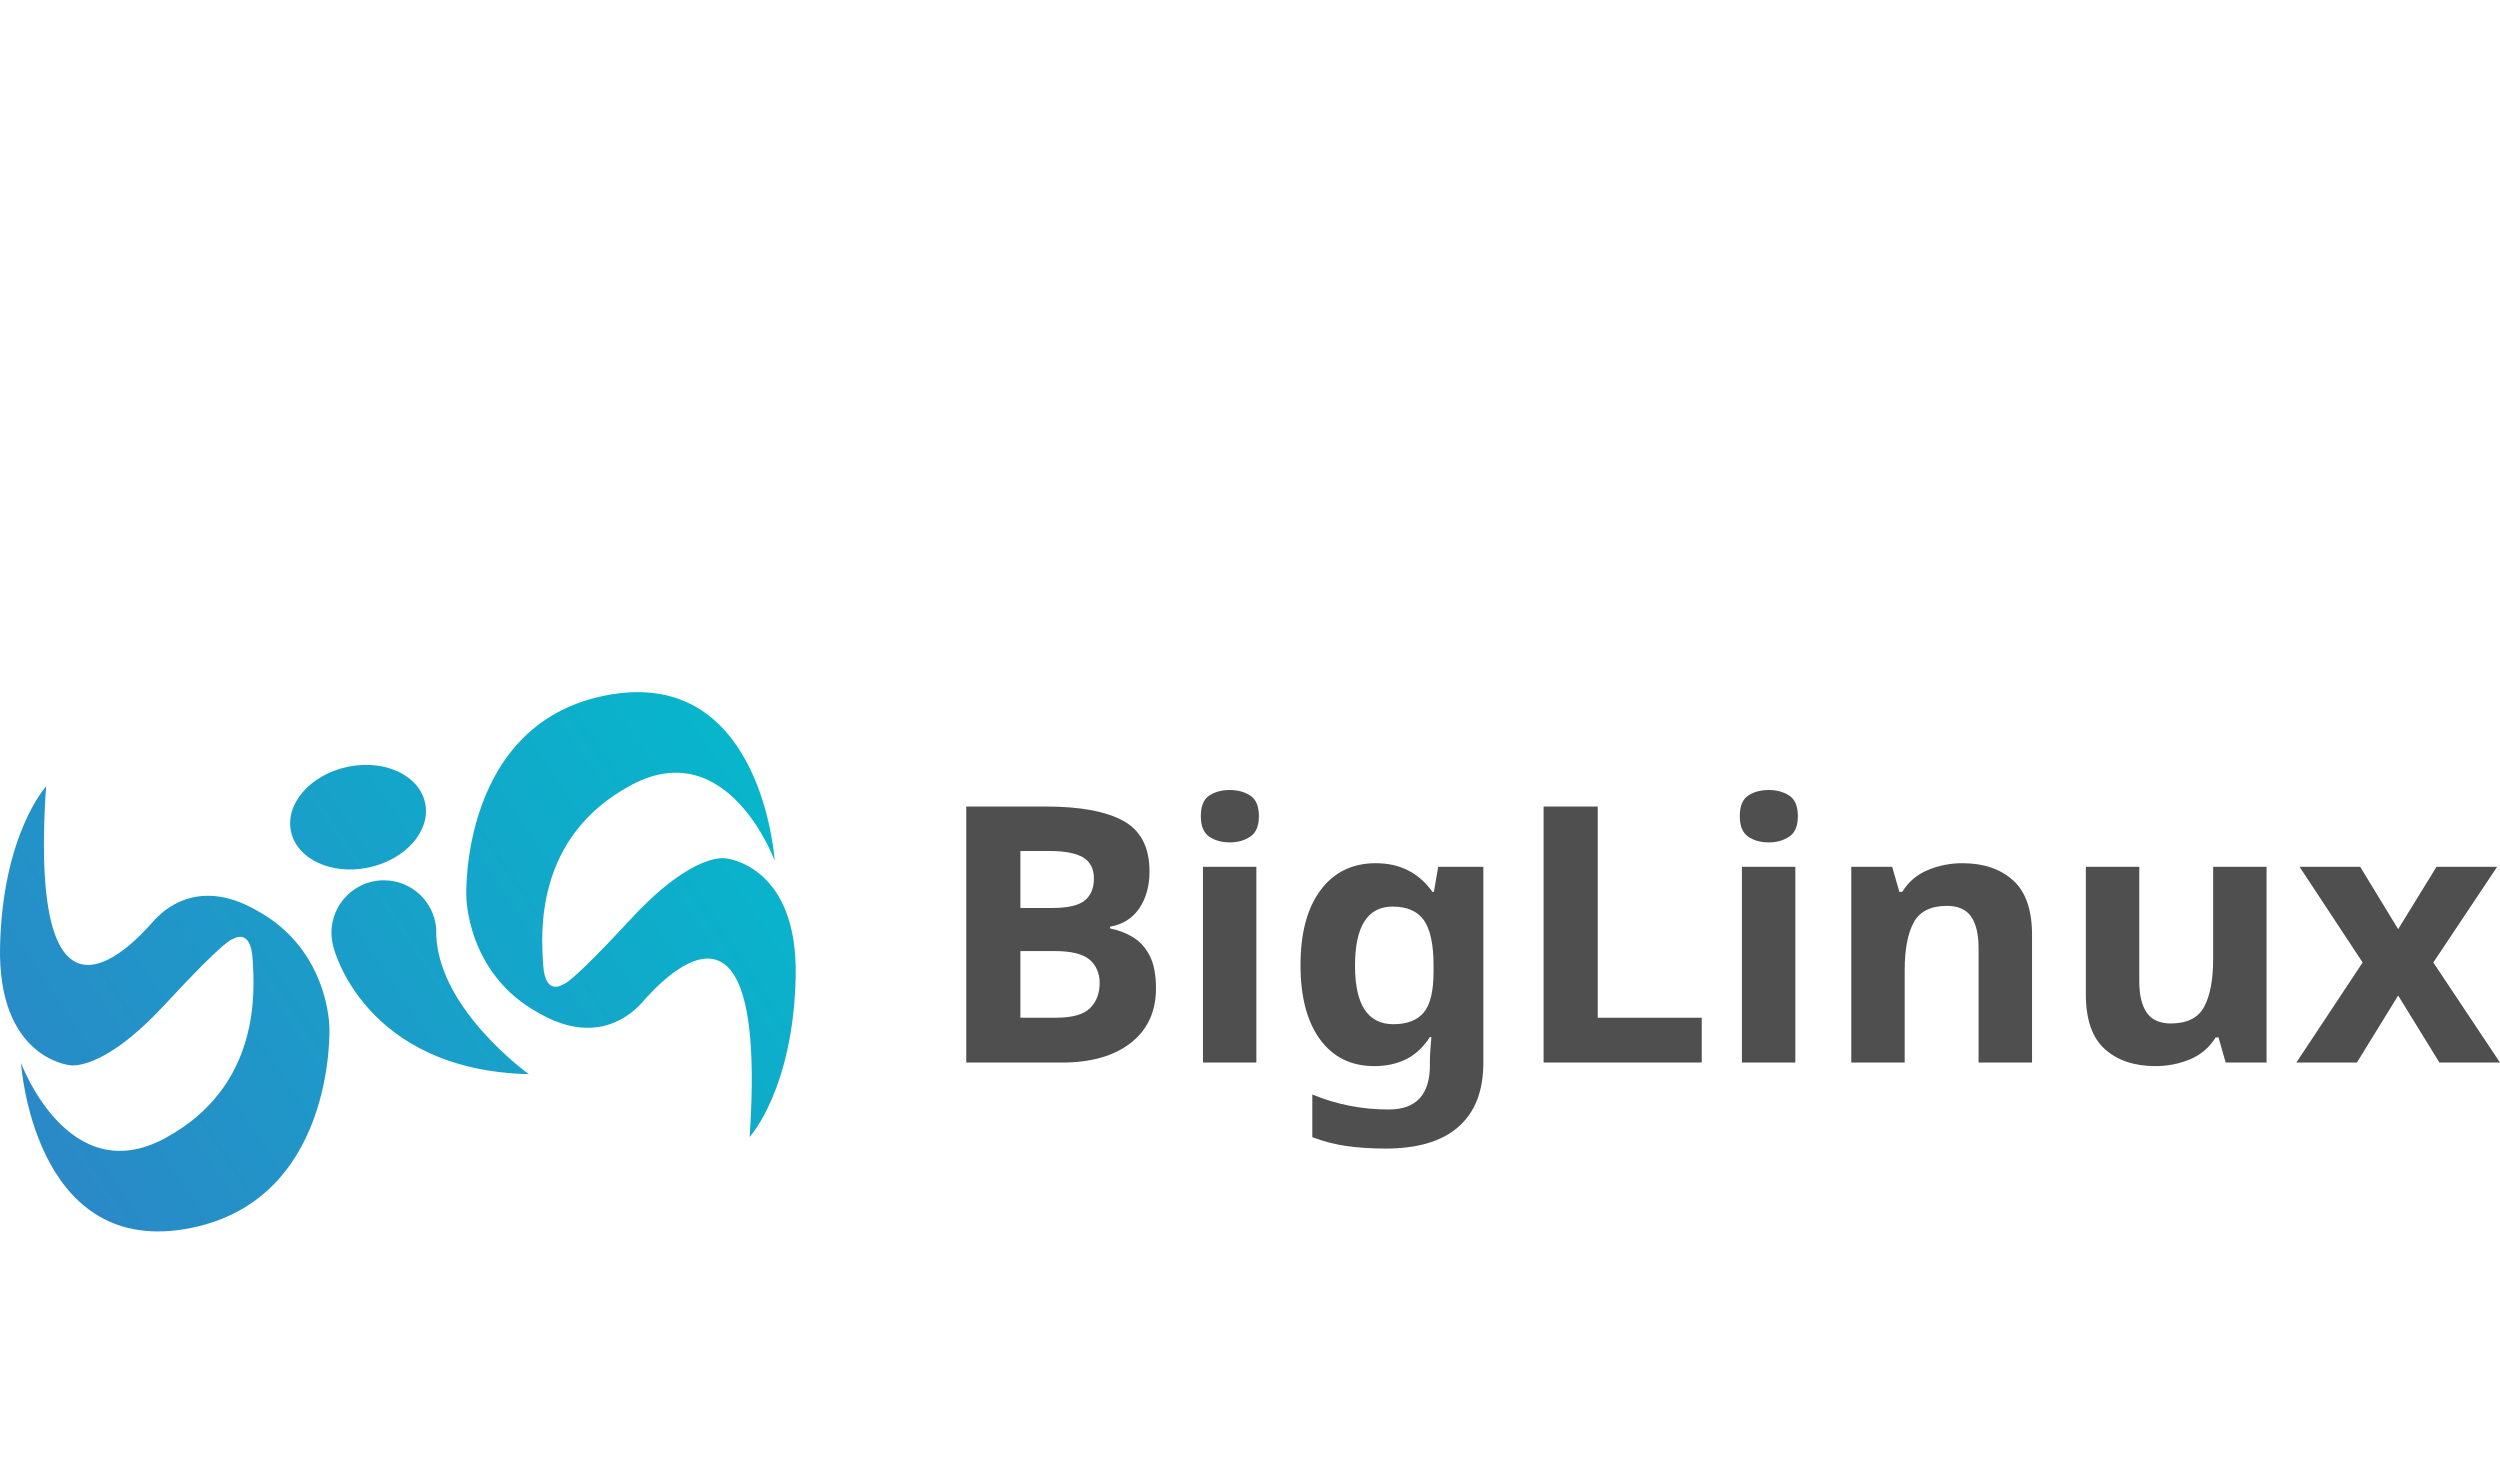
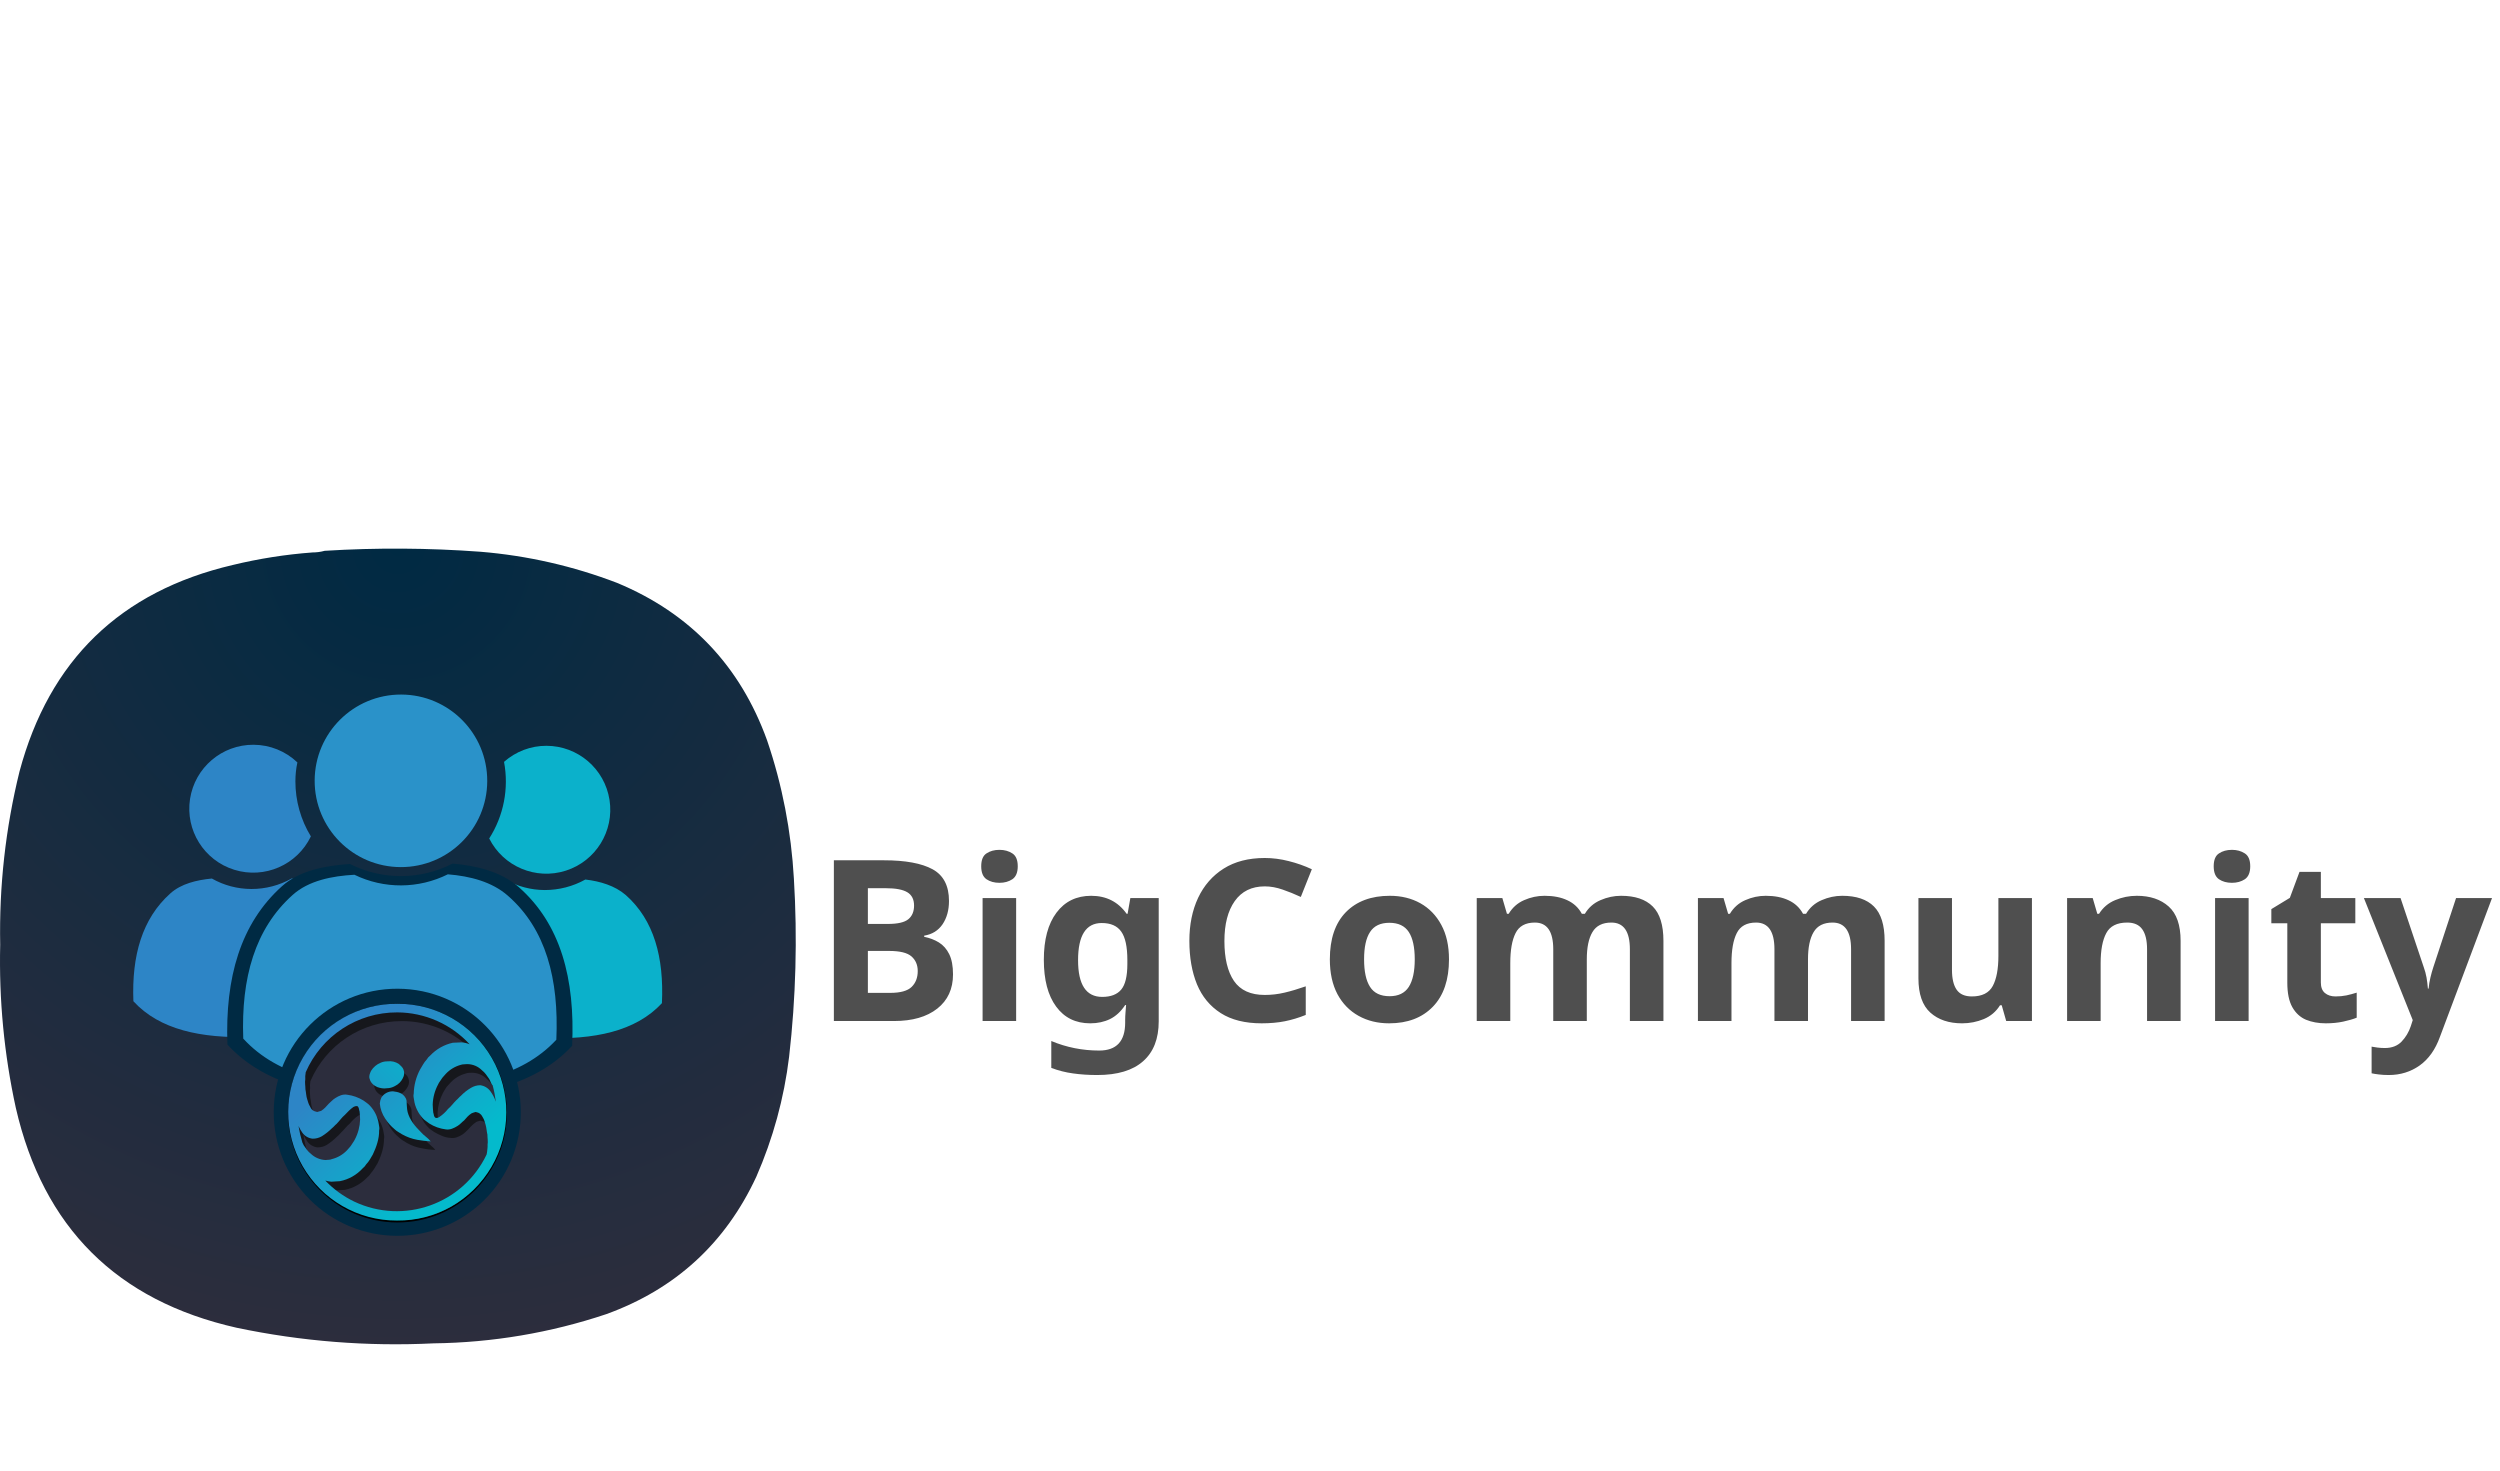
<svg xmlns="http://www.w3.org/2000/svg" xmlns:xlink="http://www.w3.org/1999/xlink" version="1.2" width="340" height="200" id="svg2" xml:space="preserve">
  <defs id="defs4">
-     <linearGradient xlink:href="#linearGradient966" id="linearGradient640" gradientUnits="userSpaceOnUse" gradientTransform="matrix(1.033617,0,0,1.033617,-254.2173,155.8162)" x1="87.998" y1="192.456" x2="284.635" y2="59.89" />
-     <linearGradient id="linearGradient966">
-       <stop style="stop-color:#2d85c6;stop-opacity:1;" offset="0" id="stop962" />
-       <stop style="stop-color:#04bacc;stop-opacity:1;" offset="1" id="stop964" />
+     <radialGradient id="a-6" cx="0" cy="0" r="1" fx="0" fy="0" gradientTransform="matrix(-0.5226837,146.8013,-146.8013,-0.5226837,144.6632,-31.00048)" gradientUnits="userSpaceOnUse" spreadMethod="pad">
+       <stop offset="0" style="stop-opacity:1;stop-color:#002a43" id="stop7-1" />
+       <stop offset="1" style="stop-opacity:1;stop-color:#2c2d3d" id="stop8-8" />
+     </radialGradient>
+     <linearGradient xlink:href="#b" id="linearGradient4" gradientUnits="userSpaceOnUse" gradientTransform="matrix(0.07891685,2.809821e-4,2.809821e-4,-0.07891685,125.3455,94.49635)" x1="70.74" y1="207.69" x2="304.39" y2="456.44" spreadMethod="pad" />
+     <linearGradient id="b" x1="70.74" x2="304.39" y1="207.69" y2="456.44" gradientTransform="matrix(0.01252805,4.4605909e-5,4.4605909e-5,-0.01252805,8.880577,20.19845)" gradientUnits="userSpaceOnUse" spreadMethod="pad">
+       <stop offset="0" style="stop-opacity:1;stop-color:#2d85c6" id="stop1" />
+       <stop offset="1" style="stop-opacity:1;stop-color:#04bacc" id="stop2" />
+     </linearGradient>
+     <linearGradient xlink:href="#c" id="linearGradient5" gradientUnits="userSpaceOnUse" gradientTransform="matrix(0.07891685,2.809821e-4,-2.809821e-4,0.07891685,124.1687,52.6933)" x1="146.39" y1="136.63" x2="380.04" y2="385.38" spreadMethod="pad" />
+     <linearGradient id="c" x1="146.39" x2="380.04" y1="136.63" y2="385.38" gradientTransform="matrix(0.01252805,4.4605909e-5,-4.4605909e-5,0.01252805,8.693755,13.56222)" gradientUnits="userSpaceOnUse" spreadMethod="pad">
+       <stop offset="0" style="stop-opacity:1;stop-color:#2d85c6" id="stop3" />
+       <stop offset="1" style="stop-opacity:1;stop-color:#04bacc" id="stop4" />
+     </linearGradient>
+     <linearGradient xlink:href="#d" id="linearGradient6" gradientUnits="userSpaceOnUse" gradientTransform="matrix(0.07891685,2.809821e-4,-2.809821e-4,0.07891685,124.1687,52.6933)" x1="127.32" y1="154.54" x2="360.97" y2="403.29" spreadMethod="pad" />
+     <linearGradient id="d" x1="127.32" x2="360.97" y1="154.54" y2="403.29" gradientTransform="matrix(0.01252805,4.4605909e-5,-4.4605909e-5,0.01252805,8.693755,13.56222)" gradientUnits="userSpaceOnUse" spreadMethod="pad">
+       <stop offset="0" style="stop-opacity:1;stop-color:#2d85c6" id="stop5" />
+       <stop offset="1" style="stop-opacity:1;stop-color:#04bacc" id="stop6" />
    </linearGradient>
  </defs>
-   <g id="g1287">
-     <rect style="fill:none;stroke-width:0.753" id="rect289" width="340" height="200" x="2.1664619e-07" y="2.2922136e-07" rx="1.133" />
-     <g id="g1271" transform="matrix(0.5265801,0,0,0.5265801,86.46391,-20.40738)">
-       <text xml:space="preserve" style="font-weight:bold;font-size:92.615px;font-family:'Ubuntu Mono';-inkscape-font-specification:'Ubuntu Mono Bold';fill:#4f4f4f;fill-opacity:1;stroke:none;stroke-width:20.784;stroke-linecap:round;stroke-linejoin:round" x="77.028" y="313.181" id="text638">
-         <tspan id="tspan636" style="font-style:normal;font-variant:normal;font-weight:600;font-stretch:normal;font-family:'Lexend Deca';-inkscape-font-specification:'Lexend Deca Semi-Bold';fill:#4f4f4f;fill-opacity:1;stroke:none;stroke-width:20.784" x="77.028" y="313.181">BigLinux</tspan>
-       </text>
-       <path id="path3773-7" style="fill:url(#linearGradient640);fill-opacity:1;stroke-width:0.385" class="cls-2" d="m 0.566,217.513 c -2.171,-0.004 -4.466,0.178 -6.911,0.594 -39.11,6.525 -37.42,52.003 -37.42,52.003 0,0 -0.04,20.138 18.783,30.319 15.644,9.008 24.635,-0.738 26.175,-2.274 1.54,-1.536 33.326,-41.329 28.214,34.262 0,0 11.194,-12.178 11.895,-41.184 0.701,-29.005 -17.932,-30.767 -17.932,-30.767 0,0 -8.243,-2.067 -24.607,15.613 -16.364,17.68 -17.506,16.89 -17.506,16.89 0,0 -4.621,3.256 -5.163,-4.939 -0.542,-8.195 -2.317,-33.035 22.669,-46.481 24.987,-13.446 37.118,19.489 37.118,19.489 0,0 -2.746,-43.467 -35.315,-43.524 z m -70.081,18.794 a 13.28,17.711 77.92 0 0 -4.984,0.515 13.28,17.711 77.92 0 0 -14.538,16.7 13.28,17.711 77.92 0 0 20.094,9.274 13.28,17.711 77.92 0 0 14.538,-16.689 13.28,17.711 77.92 0 0 -15.109,-9.8 z m -82.782,5.555 c 0,0 -11.183,12.194 -11.884,41.195 -0.701,29.001 17.932,30.79 17.932,30.79 0,0 8.232,2.067 24.596,-15.613 16.364,-17.68 17.517,-16.89 17.517,-16.89 0,0 4.621,-3.256 5.163,4.939 0.542,8.195 2.31,33.035 -22.681,46.481 -24.99,13.446 -37.118,-19.489 -37.118,-19.489 0,0 3.115,49.452 42.237,42.931 39.122,-6.521 37.409,-52.003 37.409,-52.003 0,0 0.04,-20.118 -18.794,-30.319 -15.644,-9.008 -24.635,0.726 -26.175,2.262 -1.54,1.536 -33.311,41.33 -28.203,-34.284 z m 87.475,24.249 a 13.546,13.546 0 0 0 -13.116,17.697 c 0,0 7.922,31.364 50.312,32.369 0,0 -24.486,-17.534 -23.913,-37.555 a 13.546,13.546 0 0 0 -13.284,-12.511 z" />
-     </g>
+   <g id="g1" transform="matrix(0.7371651,0,0,0.7371651,-52.33872,97.46393)">
+     <path d="m 128.601,-30.293 c 0.801,0.003 1.566,-0.101 2.297,-0.303 a 212.285,212.285 0 0 1 28.746,0.174 91.284,91.284 0 0 1 25.212,5.748 c 13.495,5.609 22.704,15.304 27.665,29.05 2.818,8.284 4.451,16.805 4.945,25.526 a 188.369,188.369 0 0 1 -0.882,32.845 78.882,78.882 0 0 1 -6.058,22.15 c -5.711,12.284 -14.95,20.731 -27.68,25.338 a 104.221,104.221 0 0 1 -31.827,5.385 142.336,142.336 0 0 1 -36.37,-2.879 C 92.557,107.761 78.983,94.233 73.919,72.177 a 126.73,126.73 0 0 1 -2.882,-30.109 123.465,123.465 0 0 1 3.557,-31.928 c 5.492,-20.551 18.607,-33.263 39.337,-38.118 a 91.16,91.16 0 0 1 14.706,-2.314 z" style="fill:url(#a-6);fill-rule:evenodd;stroke:none;stroke-width:8.897" id="path8-7" />
+     <path d="m 171.812,5.379 c -2.883,-0.01 -5.662,1.048 -7.822,2.962 A 19.538,19.538 0 0 1 161.253,22.477 11.798,11.798 0 1 0 171.812,5.379 Z m 7.181,24.671 a 15.374,15.374 0 0 1 -7.481,1.94 14.858,14.858 0 0 1 -7.289,-1.93 c -2.812,0.275 -5.635,0.959 -7.59,2.731 -5.23,4.67 -7.203,11.505 -6.886,19.905 4.812,5.266 12.485,6.869 21.659,6.59 9.172,0.344 16.873,-1.194 21.714,-6.427 0.386,-8.406 -1.431,-15.317 -6.691,-19.962 -1.978,-1.706 -4.698,-2.526 -7.437,-2.847 z" style="fill:#0bb1cb;fill-opacity:1;fill-rule:nonzero;stroke:none;stroke-width:8.897" id="path9-5" />
+     <path d="m 117.781,5.186 a 11.798,11.798 0 1 0 10.572,16.907 19.449,19.449 0 0 1 -2.855,-10.162 c 0.004,-1.157 0.115,-2.34 0.368,-3.486 A 11.771,11.771 0 0 0 117.781,5.186 Z m 7.03,24.67 a 15.081,15.081 0 0 1 -7.436,1.94 c -2.58,-0.009 -5.069,-0.668 -7.289,-1.93 -2.83,0.275 -5.653,0.959 -7.643,2.731 -5.23,4.67 -7.159,11.505 -6.833,19.905 4.804,5.266 12.494,6.869 21.668,6.59 9.163,0.344 16.855,-1.194 21.705,-6.427 0.377,-8.406 -1.44,-15.317 -6.744,-19.963 -1.978,-1.706 -4.662,-2.526 -7.437,-2.847 z" style="fill:#2d85c6;fill-opacity:1;fill-rule:nonzero;stroke:none;stroke-width:8.897" id="path10-9" />
+     <path d="m 154.501,27.106 a 20.881,20.881 0 0 1 -18.942,0.075 c -4.556,0.295 -9.32,1.221 -12.524,4.093 -7.676,6.886 -10.523,16.885 -10.078,29.227 7.064,7.703 18.31,10.039 31.764,9.597 13.451,0.537 24.749,-1.718 31.832,-9.371 0.569,-12.338 -2.109,-22.491 -9.869,-29.298 -3.184,-2.796 -7.664,-3.924 -12.183,-4.323 z" style="fill:#002a43;fill-opacity:1;fill-rule:nonzero;stroke:none;stroke-width:8.897" id="path11-2" />
+     <path d="m 145.021,-4.076 a 15.917,15.917 0 1 0 -0.104,31.834 15.917,15.917 0 0 0 0.113,-31.834 z m 8.601,33.164 a 19.511,19.511 0 0 1 -17.234,0.081 c -4.129,0.225 -8.456,1.082 -11.384,3.714 -6.971,6.23 -9.539,15.323 -9.125,26.517 6.399,7.007 16.65,9.125 28.849,8.76 12.232,0.453 22.453,-1.593 28.911,-8.554 0.494,-11.191 -1.92,-20.444 -8.954,-26.581 -2.909,-2.555 -6.963,-3.61 -11.063,-3.936 z" style="fill:#2a92c9;fill-opacity:1;fill-rule:nonzero;stroke:none;stroke-width:8.897" id="path12-2" />
+     <path d="m 167.087,73.069 a 22.777,22.777 0 0 1 -22.875,22.713 22.777,22.777 0 0 1 -22.713,-22.875 22.794,22.794 0 1 1 45.588,0.162 z" style="fill:#002a43;fill-opacity:1;fill-rule:nonzero;stroke:none;stroke-width:8.897" id="path13-8" />
+     <path d="m 164.133,73.192 a 19.796,19.796 0 1 1 -39.592,-0.114 19.796,19.796 0 0 1 39.592,0.114 z" style="fill:#16171c;fill-opacity:1;fill-rule:nonzero;stroke:#000000;stroke-width:0.776;stroke-linecap:butt;stroke-linejoin:miter;stroke-miterlimit:10;stroke-dasharray:none;stroke-opacity:1" id="path14-9" />
+     <path d="m 160.819,66.855 a 3.861,3.861 0 0 0 -2.736,-1.157 c -0.383,0.034 -0.801,-0.038 -1.148,0.138 a 5.863,5.863 0 0 0 -2.791,1.654 c -0.241,0.284 -0.518,0.559 -0.759,0.834 -0.215,0.382 -0.492,0.728 -0.671,1.11 a 8.781,8.781 0 0 0 -0.983,3.716 c 0.034,0.489 0.032,0.97 0.101,1.495 0.132,0.312 0.059,0.801 0.415,0.971 0.276,0.072 0.516,-0.06 0.73,-0.166 0.589,-0.416 1.08,-0.904 1.562,-1.454 0.562,-0.487 1.018,-1.109 1.536,-1.632 0.312,-0.239 0.527,-0.585 0.839,-0.798 0.554,-0.585 1.187,-1.072 1.847,-1.515 a 3.354,3.354 0 0 1 1.737,-0.448 c 0.729,0.074 1.422,0.485 1.838,1.083 0.452,0.589 0.796,1.248 1.007,1.952 a 17.723,17.723 0 0 0 -0.55,-2.991 c -0.31,-0.348 -0.415,-0.838 -0.69,-1.221 -0.381,-0.562 -0.761,-1.15 -1.284,-1.57 z" style="fill:#2c2d3d;fill-opacity:1;fill-rule:nonzero;stroke:none;stroke-width:8.897" id="path15-7" />
+     <path d="m 128.243,70.351 c 0.14,0.597 0.138,1.255 0.34,1.879 a 4.431,4.431 0 0 0 0.485,1.256 c 0.142,0.205 0.239,0.49 0.487,0.66 0.239,0.25 0.55,0.313 0.862,0.386 l 0.73,-0.202 a 6.317,6.317 0 0 0 1.402,-1.356 c 0.384,-0.31 0.732,-0.727 1.178,-1.001 0.669,-0.416 1.435,-0.76 2.226,-0.615 a 6.522,6.522 0 0 1 2.986,1.087 c 0.417,0.277 0.87,0.555 1.216,0.939 a 6.344,6.344 0 0 1 1.625,3.378 c 0.07,0.383 0.166,0.766 0.067,1.148 -0.006,1.566 -0.5,3.059 -1.164,4.444 -0.385,0.621 -0.734,1.287 -1.225,1.837 -0.206,0.275 -0.385,0.559 -0.661,0.763 a 7.856,7.856 0 0 1 -4.181,2.352 l -1.602,0.092 a 4.066,4.066 0 0 1 -1.147,-0.244 18.319,18.319 0 0 0 29.805,-4.761 l 0.109,-0.622 c 0.037,-0.418 0.101,-0.8 0.075,-1.183 0.1,-0.622 -0.032,-1.246 -0.029,-1.877 -0.14,-0.623 -0.173,-1.246 -0.376,-1.879 -0.105,-0.419 -0.21,-0.864 -0.449,-1.247 -0.177,-0.25 -0.274,-0.526 -0.487,-0.669 -0.239,-0.241 -0.586,-0.314 -0.897,-0.386 a 13.408,13.408 0 0 0 -0.695,0.211 6.522,6.522 0 0 0 -1.437,1.312 c -0.384,0.346 -0.732,0.763 -1.178,1.046 -0.633,0.407 -1.435,0.751 -2.2,0.615 -1.076,-0.039 -2.08,-0.568 -3.012,-1.087 -0.417,-0.286 -0.87,-0.564 -1.18,-0.947 a 5.819,5.819 0 0 1 -1.625,-3.378 c -0.07,-0.383 -0.166,-0.766 -0.067,-1.148 a 10.605,10.605 0 0 1 1.128,-4.445 c 0.385,-0.621 0.734,-1.314 1.225,-1.837 0.215,-0.275 0.42,-0.55 0.697,-0.754 a 7.856,7.856 0 0 1 4.181,-2.352 l 1.602,-0.101 c 0.516,0.037 1.005,0.182 1.493,0.352 a 18.23,18.23 0 0 0 -13.36,-5.848 c -7.58,-0.027 -14.091,4.505 -16.899,11.026 -1.3e-4,0.035 -0.036,0.071 -0.036,0.107 -0.037,0.382 -0.101,0.8 -0.04,1.183 -0.1,0.622 -0.004,1.246 0.029,1.868 z m 18.856,4.169 c 0.377,1.46 1.387,2.683 2.46,3.692 0.514,0.634 1.242,1.09 1.764,1.715 -0.801,-0.003 -1.637,-0.113 -2.428,-0.284 a 8.007,8.007 0 0 1 -2.817,-0.989 c -0.488,-0.313 -1.003,-0.555 -1.42,-0.975 a 7.438,7.438 0 0 1 -1.693,-1.919 5.854,5.854 0 0 1 -1.004,-2.779 2.758,2.758 0 0 1 0.289,-1.084 c 0.412,-0.764 1.285,-1.17 2.157,-1.202 0.445,0.073 0.898,0.101 1.28,0.352 0.631,0.207 1.012,0.769 1.214,1.357 0.069,0.694 0.03,1.424 0.197,2.118 z m -6.744,-7.595 a 3.47,3.47 0 0 1 1.811,-1.488 2.9,2.9 0 0 1 1.22,-0.245 3.096,3.096 0 0 1 2.116,0.497 c 0.31,0.277 0.692,0.563 0.833,1.008 a 1.788,1.788 0 0 1 -0.112,1.566 3.292,3.292 0 0 1 -1.5,1.489 3.612,3.612 0 0 1 -1.496,0.413 3.497,3.497 0 0 1 -1.699,-0.211 c -0.666,-0.287 -1.252,-0.805 -1.427,-1.5 -0.203,-0.526 0.004,-1.05 0.255,-1.529 z" style="fill:#2c2d3d;fill-opacity:1;fill-rule:nonzero;stroke:none;stroke-width:8.897" id="path16-3" />
+     <path d="m 127.698,78.383 a 7.011,7.011 0 0 1 -0.725,-1.293 c 0.13,1.041 0.375,2.092 0.719,3.099 0.071,0.142 0.132,0.312 0.239,0.455 0.381,0.553 0.761,1.15 1.311,1.562 a 3.897,3.897 0 0 0 2.745,1.158 c 0.383,-0.034 0.765,0.038 1.148,-0.129 a 5.872,5.872 0 0 0 2.782,-1.663 c 0.25,-0.275 0.527,-0.55 0.741,-0.834 0.206,-0.373 0.483,-0.728 0.662,-1.101 a 8.826,8.826 0 0 0 1.019,-3.715 l -0.101,-1.495 c -0.132,-0.321 -0.068,-0.801 -0.441,-0.98 -0.249,-0.072 -0.49,0.069 -0.73,0.175 a 8.185,8.185 0 0 0 -1.535,1.454 c -0.598,0.478 -1.018,1.109 -1.572,1.623 -0.277,0.248 -0.491,0.594 -0.804,0.798 a 11.032,11.032 0 0 1 -1.883,1.524 3.345,3.345 0 0 1 -1.737,0.448 2.705,2.705 0 0 1 -1.838,-1.083 z" style="fill:#2c2d3d;fill-opacity:1;fill-rule:nonzero;stroke:none;stroke-width:8.897" id="path17-6" />
+     <path d="m 142.325,68.559 a 3.061,3.061 0 0 0 1.532,-0.404 3.114,3.114 0 0 0 1.464,-1.463 1.824,1.824 0 0 0 0.113,-1.592 c -0.141,-0.419 -0.522,-0.696 -0.833,-1.008 a 3.043,3.043 0 0 0 -2.116,-0.497 3.007,3.007 0 0 0 -1.22,0.236 3.719,3.719 0 0 0 -1.812,1.524 c -0.206,0.453 -0.457,0.968 -0.246,1.494 0.166,0.695 0.761,1.222 1.418,1.5 0.551,0.18 1.111,0.315 1.699,0.211 z" style="fill:url(#linearGradient4);stroke:none;stroke-width:8.897" id="path18-1" />
+     <path d="m 148.657,76.652 c -1.073,-1.054 -2.074,-2.267 -2.451,-3.692 -0.176,-0.704 -0.137,-1.433 -0.206,-2.163 a 1.993,1.993 0 0 0 -1.17,-1.357 c -0.417,-0.206 -0.871,-0.243 -1.325,-0.316 a 2.473,2.473 0 0 0 -2.157,1.176 3.007,3.007 0 0 0 -0.28,1.076 6.05,6.05 0 0 0 0.995,2.779 8.417,8.417 0 0 0 1.728,1.955 c 0.381,0.384 0.905,0.626 1.393,0.948 0.861,0.484 1.803,0.834 2.808,1.015 a 20.463,20.463 0 0 0 2.464,0.285 c -0.514,-0.66 -1.277,-1.081 -1.8,-1.706 z" style="fill:url(#linearGradient5);stroke:none;stroke-width:8.897" id="path19-2" />
+     <path d="m 144.364,52.97 a 20.001,20.001 0 1 0 -0.142,40.001 20.001,20.001 0 1 0 0.142,-40.001 z m -16.016,27.675 c -0.559,-0.42 -0.939,-1.018 -1.32,-1.571 -0.062,-0.178 -0.168,-0.312 -0.239,-0.49 a 23.577,23.577 0 0 1 -0.719,-3.063 7.847,7.847 0 0 0 0.725,1.257 2.669,2.669 0 0 0 1.873,1.083 3.256,3.256 0 0 0 1.71,-0.448 10.677,10.677 0 0 0 1.874,-1.488 c 0.321,-0.239 0.527,-0.55 0.839,-0.789 0.527,-0.523 0.947,-1.18 1.536,-1.667 0.491,-0.514 0.973,-1.037 1.571,-1.454 a 1.263,1.263 0 0 1 0.695,-0.176 c 0.382,0.215 0.309,0.668 0.45,1.016 0.069,0.481 0.068,0.97 0.092,1.495 a 8.372,8.372 0 0 1 -0.983,3.68 c -0.171,0.382 -0.492,0.728 -0.698,1.11 -0.206,0.311 -0.491,0.55 -0.733,0.86 a 5.774,5.774 0 0 1 -2.791,1.627 c -0.348,0.177 -0.766,0.104 -1.139,0.174 a 4.182,4.182 0 0 1 -2.745,-1.157 z m 32.53,-0.48 c -7.6e-4,0.214 -0.073,0.418 -0.109,0.631 a 18.355,18.355 0 0 1 -24.427,8.668 18.417,18.417 0 0 1 -5.333,-3.88 c 0.347,0.108 0.729,0.181 1.111,0.217 l 1.593,-0.101 a 7.634,7.634 0 0 0 4.181,-2.352 2.66,2.66 0 0 0 0.661,-0.754 c 0.527,-0.523 0.841,-1.18 1.225,-1.811 0.663,-1.386 1.194,-2.914 1.164,-4.444 0.108,-0.382 0.003,-0.792 -0.067,-1.175 a 6.255,6.255 0 0 0 -1.616,-3.378 c -0.346,-0.384 -0.763,-0.634 -1.18,-0.947 a 7.491,7.491 0 0 0 -3.021,-1.087 c -0.8,-0.145 -1.567,0.208 -2.191,0.615 -0.49,0.283 -0.803,0.7 -1.223,1.046 -0.42,0.479 -0.84,0.967 -1.393,1.312 l -0.73,0.211 c -0.311,-0.072 -0.622,-0.145 -0.871,-0.359 -0.24,-0.17 -0.345,-0.446 -0.478,-0.696 -0.248,-0.383 -0.353,-0.829 -0.485,-1.247 -0.211,-0.597 -0.209,-1.255 -0.34,-1.879 0.002,-0.632 -0.138,-1.255 -0.029,-1.842 a 4.68,4.68 0 0 1 0.075,-1.219 l 2.5e-4,-0.071 a 18.346,18.346 0 0 1 16.891,-11.061 c 5.071,0.018 9.93,2.153 13.36,5.884 a 4.573,4.573 0 0 0 -1.493,-0.352 l -1.602,0.066 a 8.105,8.105 0 0 0 -4.172,2.352 2.607,2.607 0 0 0 -0.67,0.763 c -0.518,0.55 -0.832,1.207 -1.217,1.837 a 9.956,9.956 0 0 0 -1.164,4.444 c -0.108,0.382 -0.003,0.801 0.067,1.184 0.165,1.246 0.756,2.432 1.616,3.369 0.346,0.384 0.798,0.635 1.18,0.947 a 7.367,7.367 0 0 0 3.021,1.087 c 0.8,0.145 1.567,-0.235 2.227,-0.65 0.455,-0.274 0.768,-0.691 1.187,-1.001 0.42,-0.488 0.831,-0.976 1.393,-1.321 0.241,-0.106 0.49,-0.167 0.73,-0.238 0.311,0.072 0.622,0.136 0.871,0.386 0.24,0.17 0.345,0.455 0.478,0.66 0.248,0.383 0.344,0.838 0.485,1.292 0.176,0.588 0.2,1.246 0.34,1.843 -0.002,0.623 0.138,1.246 0.029,1.868 0.034,0.383 -0.038,0.801 -0.075,1.183 z m -1.273,-12.167 a 3.363,3.363 0 0 0 -1.71,0.483 8.675,8.675 0 0 0 -1.883,1.488 c -0.312,0.239 -0.518,0.55 -0.83,0.798 -0.527,0.514 -0.947,1.135 -1.536,1.623 a 6.94,6.94 0 0 1 -1.571,1.454 c -0.205,0.142 -0.455,0.247 -0.695,0.176 -0.382,-0.179 -0.309,-0.633 -0.45,-0.98 -0.069,-0.481 -0.068,-1.006 -0.101,-1.495 a 8.381,8.381 0 0 1 0.992,-3.68 c 0.171,-0.418 0.483,-0.728 0.698,-1.11 0.206,-0.311 0.491,-0.55 0.733,-0.86 a 5.925,5.925 0 0 1 2.782,-1.663 c 0.383,-0.132 0.765,-0.068 1.148,-0.129 1.041,0.004 2.018,0.416 2.745,1.149 0.55,0.42 0.931,1.018 1.311,1.571 0.248,0.383 0.344,0.873 0.663,1.257 0.272,0.971 0.438,1.95 0.577,2.956 a 7.127,7.127 0 0 0 -0.999,-1.916 2.749,2.749 0 0 0 -1.873,-1.119 z" style="fill:url(#linearGradient6);stroke:none;stroke-width:8.897" id="path20-9" />
  </g>
+   <rect style="fill:none;stroke-width:0.753" id="rect289" width="340" height="200" x="2.1664619e-07" y="2.2922136e-07" rx="1.133" />
+   <text xml:space="preserve" style="font-weight:bold;font-size:30.632px;font-family:'Ubuntu Mono';-inkscape-font-specification:'Ubuntu Mono Bold';fill:#4f4f4f;fill-opacity:1;stroke:none;stroke-width:6.874;stroke-linecap:round;stroke-linejoin:round" x="110.658" y="138.86" id="text638">
+     <tspan id="tspan636" style="font-style:normal;font-variant:normal;font-weight:600;font-stretch:normal;font-family:'Lexend Deca';-inkscape-font-specification:'Lexend Deca Semi-Bold';fill:#4f4f4f;fill-opacity:1;stroke:none;stroke-width:6.874" x="110.658" y="138.86">BigCommunity</tspan>
+   </text>
</svg>
